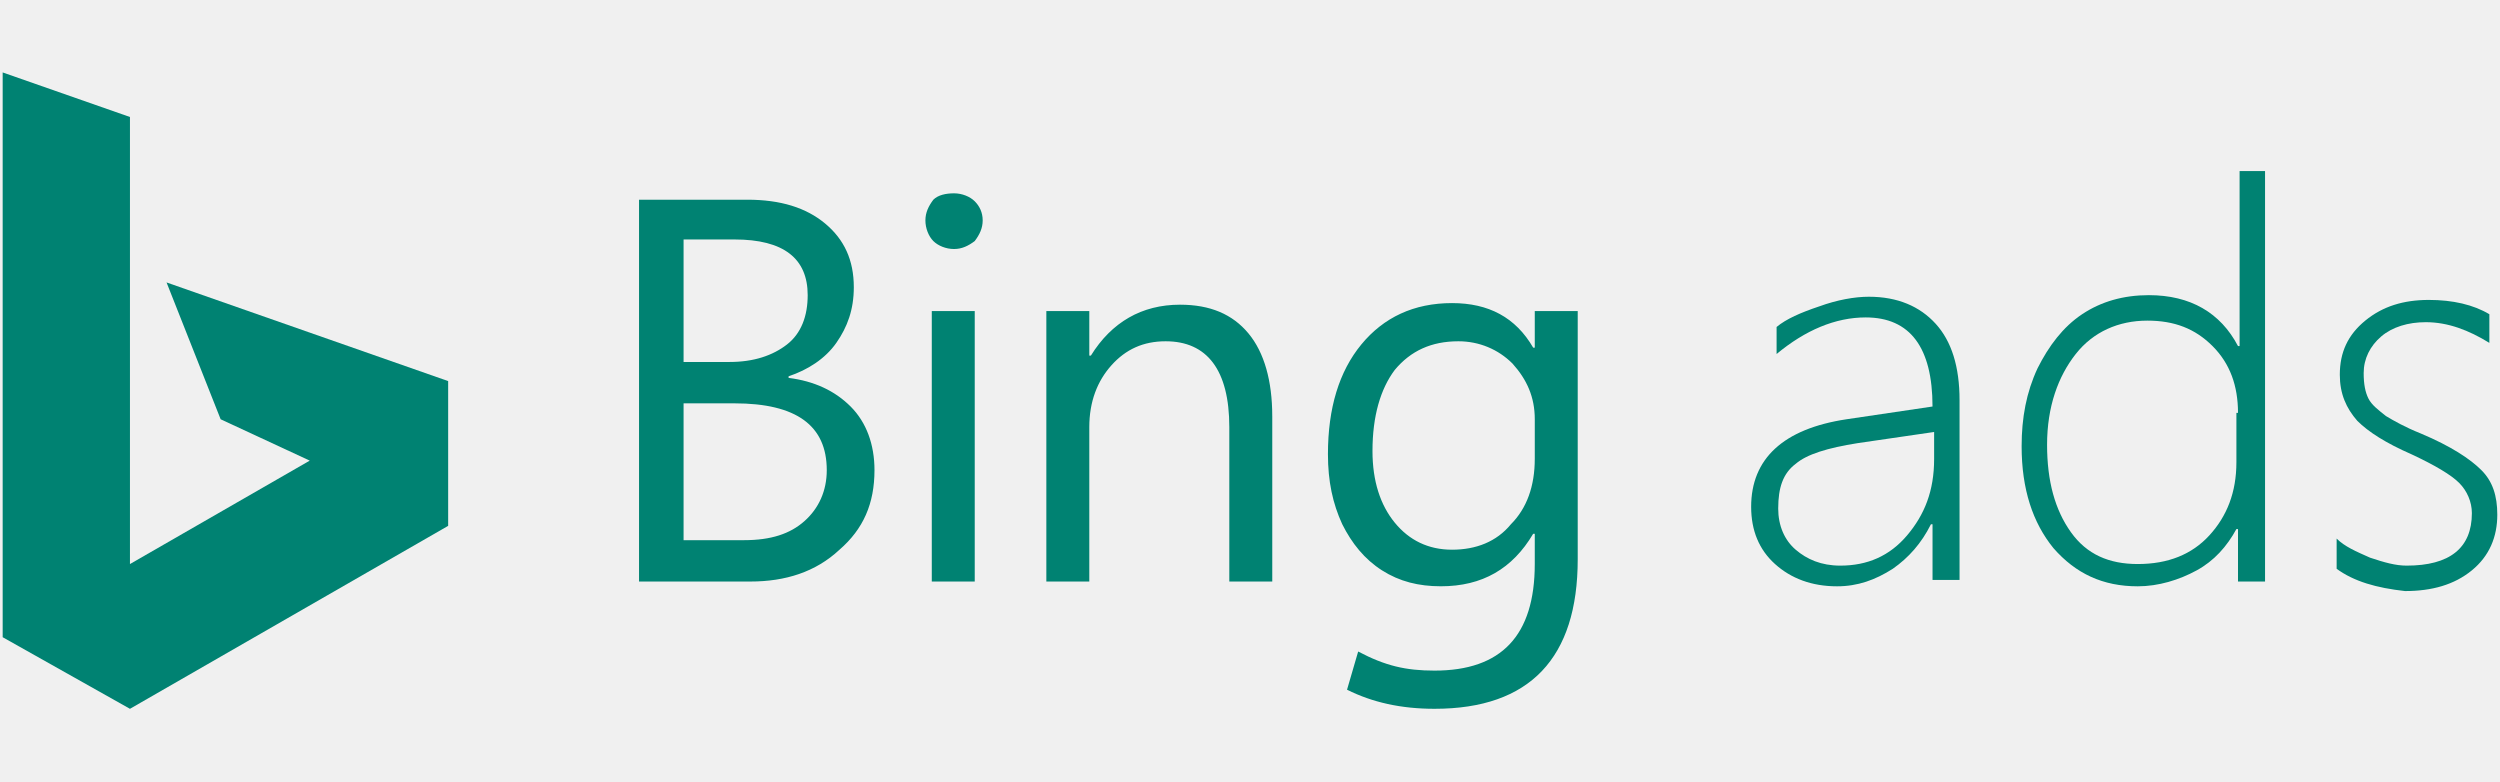
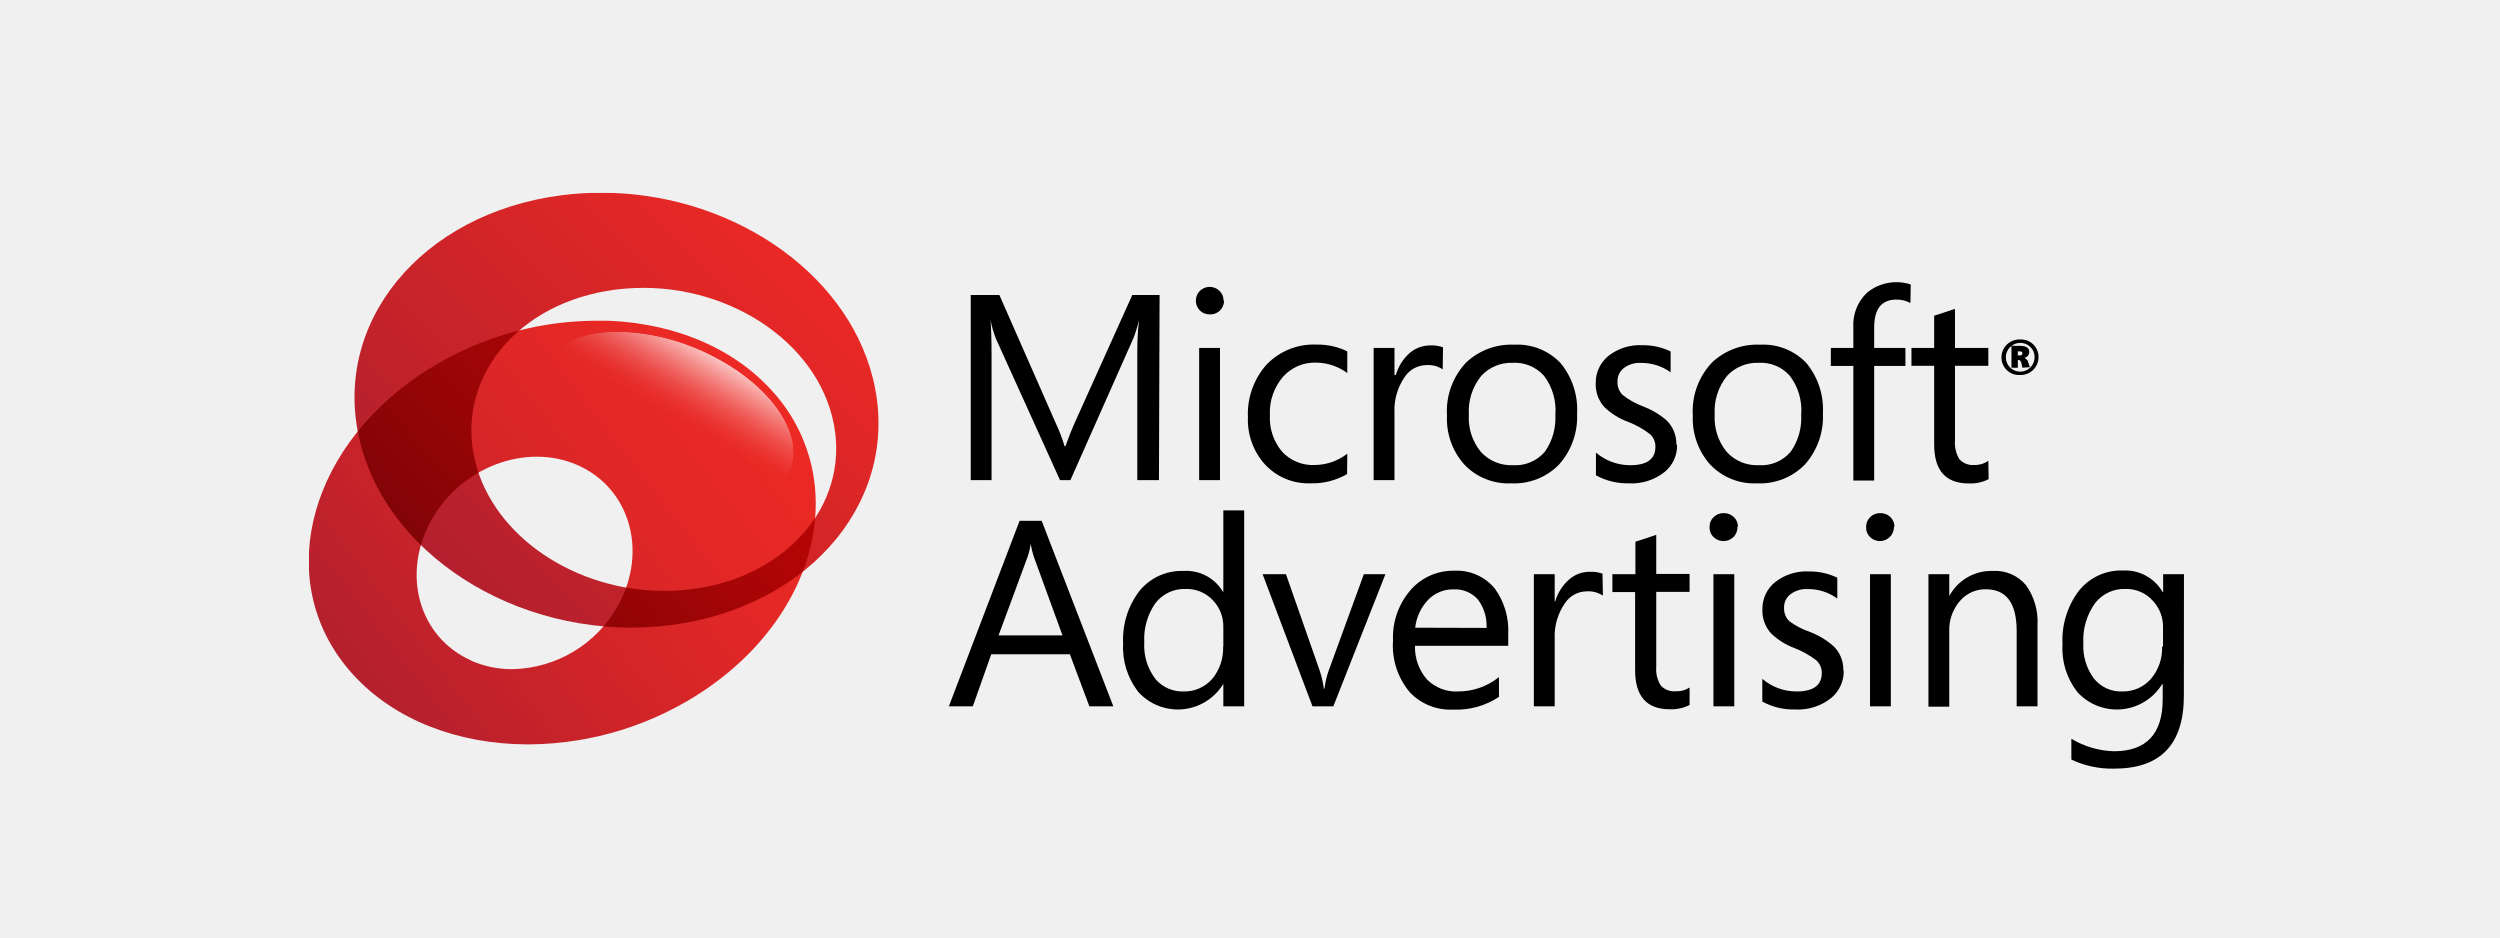
- <svg xmlns="http://www.w3.org/2000/svg" width="160" height="50">
-   <g>
-     <g id="svg_1" stroke="null">
-       <g id="svg_2" stroke="null">
-         <path fill="#008272" d="m123.682,37.117l0,-3.564l-0.102,0c-0.611,1.222 -1.426,2.138 -2.444,2.851c-1.12,0.713 -2.24,1.12 -3.564,1.12c-1.629,0 -2.953,-0.509 -3.971,-1.426c-1.018,-0.916 -1.527,-2.138 -1.527,-3.666c0,-3.055 2.036,-4.989 6.109,-5.6l5.498,-0.815c0,-3.767 -1.426,-5.702 -4.277,-5.702c-1.935,0 -3.869,0.815 -5.702,2.342l0,-1.731c0.611,-0.509 1.527,-0.916 2.749,-1.324c1.12,-0.407 2.24,-0.611 3.156,-0.611c1.833,0 3.258,0.611 4.277,1.731c1.018,1.12 1.527,2.749 1.527,4.887l0,11.506l-1.731,0zm-9.877,-4.582c0,1.12 0.407,2.036 1.12,2.647c0.713,0.611 1.629,1.018 2.851,1.018c1.731,0 3.156,-0.611 4.277,-1.935c1.12,-1.324 1.731,-2.851 1.731,-4.887l0,-1.731l-4.887,0.713c-1.935,0.305 -3.258,0.713 -3.971,1.324c-0.815,0.611 -1.12,1.527 -1.12,2.851z" id="svg_3" stroke="null" />
-         <path fill="#008272" d="m143.232,37.117l0,-3.258l-0.102,0c-0.611,1.12 -1.426,2.036 -2.546,2.647c-1.12,0.611 -2.444,1.018 -3.767,1.018c-2.24,0 -3.971,-0.815 -5.397,-2.444c-1.324,-1.629 -2.036,-3.767 -2.036,-6.517c0,-1.833 0.305,-3.462 1.018,-4.989c0.713,-1.426 1.629,-2.647 2.851,-3.462s2.647,-1.222 4.277,-1.222c2.647,0 4.582,1.12 5.702,3.258l0.102,0l0,-11.2l1.629,0l0,26.27l-1.731,0l0,-0.102zm0,-10.691c0,-1.731 -0.509,-3.156 -1.629,-4.277c-1.12,-1.12 -2.444,-1.629 -4.175,-1.629c-1.833,0 -3.462,0.713 -4.582,2.138s-1.833,3.36 -1.833,5.804c0,2.342 0.509,4.175 1.527,5.6c1.018,1.426 2.444,2.036 4.277,2.036c1.935,0 3.462,-0.611 4.582,-1.833c1.12,-1.222 1.731,-2.749 1.731,-4.684l0,-3.156l0.102,0z" id="svg_4" stroke="null" />
-         <path fill="#008272" d="m149.545,36.404l0,-1.935c0.509,0.509 1.222,0.815 2.138,1.222c0.916,0.305 1.629,0.509 2.342,0.509c2.749,0 4.175,-1.12 4.175,-3.36c0,-0.713 -0.305,-1.426 -0.815,-1.935c-0.509,-0.509 -1.527,-1.12 -3.055,-1.833c-1.629,-0.713 -2.749,-1.426 -3.462,-2.138c-0.713,-0.815 -1.12,-1.731 -1.12,-2.953c0,-1.426 0.509,-2.546 1.629,-3.462c1.12,-0.916 2.444,-1.324 4.073,-1.324c1.527,0 2.851,0.305 3.869,0.916l0,1.833c-1.324,-0.815 -2.647,-1.324 -4.073,-1.324c-1.12,0 -2.138,0.305 -2.851,0.916c-0.713,0.611 -1.12,1.426 -1.12,2.342c0,0.713 0.102,1.222 0.305,1.629c0.204,0.407 0.611,0.713 1.12,1.12c0.509,0.305 1.222,0.713 2.24,1.12c1.935,0.815 3.156,1.629 3.869,2.342c0.713,0.713 1.018,1.629 1.018,2.851c0,1.426 -0.509,2.647 -1.629,3.564c-1.12,0.916 -2.546,1.324 -4.277,1.324c-1.833,-0.204 -3.258,-0.611 -4.378,-1.426z" id="svg_5" stroke="null" />
+ <svg xmlns="http://www.w3.org/2000/svg" viewBox="0 0 240 90">
+   <defs>
+     <style>.cls-1{clip-path:url(#clip-path);filter:url(#luminosity-invert);}.cls-2{fill:none;}.cls-3{isolation:isolate;}.cls-4{clip-path:url(#clip-path-2);}.cls-5{fill:url(#linear-gradient);}.cls-6{clip-path:url(#clip-path-3);}.cls-7{mix-blend-mode:multiply;}.cls-8{clip-path:url(#clip-path-4);}.cls-9{fill:#ededee;}.cls-10{clip-path:url(#clip-path-6);}.cls-11{clip-path:url(#clip-path-7);}.cls-12{fill:url(#linear-gradient-2);}.cls-13{mask:url(#mask);}.cls-14{opacity:0.9;}.cls-15{clip-path:url(#clip-path-8);}.cls-16{fill:#fff;}.cls-17{clip-path:url(#clip-path-10);}.cls-18{clip-path:url(#clip-path-11);}.cls-19{fill:url(#linear-gradient-3);}</style>
+     <clipPath id="clip-path">
+       <rect class="cls-2" x="51.92" y="31.84" width="24.27" height="16.64" />
+     </clipPath>
+     <clipPath id="clip-path-2">
+       <path class="cls-2" d="M52.72,34.39c-2.4,3.32.73,8.59,7,11.77S73,49.24,75.38,45.94s-.73-8.59-7-11.78a20.55,20.55,0,0,0-9.07-2.32c-2.93,0-5.38.86-6.61,2.55" />
+     </clipPath>
+     <linearGradient id="linear-gradient" x1="-421.15" y1="282.12" x2="-419.31" y2="282.12" gradientTransform="matrix(4.04, 0, 0, -4.04, 1766.23, 1180.19)" gradientUnits="userSpaceOnUse">
+       <stop offset="0" stop-color="#fff" />
+       <stop offset="0.11" stop-color="#fafafa" />
+       <stop offset="0.24" stop-color="#ebebeb" />
+       <stop offset="0.39" stop-color="#d2d2d2" />
+       <stop offset="0.55" stop-color="#b0afaf" />
+       <stop offset="0.71" stop-color="#848282" />
+       <stop offset="0.88" stop-color="#4f4b4c" />
+       <stop offset="1" stop-color="#231f20" />
+     </linearGradient>
+     <clipPath id="clip-path-3">
+       <rect class="cls-2" x="29.65" y="18.5" width="180" height="55.26" />
+     </clipPath>
+     <clipPath id="clip-path-4">
+       <rect class="cls-2" x="34.35" y="31.73" width="43.9" height="28.55" />
+     </clipPath>
+     <clipPath id="clip-path-6">
+       <rect class="cls-2" x="29.65" y="30.79" width="48.66" height="40.69" />
+     </clipPath>
+     <clipPath id="clip-path-7">
+       <path class="cls-2" d="M45.24,63.41c-5-2.22-6.71-8.22-3.88-13.39s9.16-7.57,14.13-5.35,6.71,8.21,3.88,13.39A11.85,11.85,0,0,1,49.2,64.24a9.67,9.67,0,0,1-4-.83M57.05,30.79A30.5,30.5,0,0,0,40.28,36c-11.1,7.52-14,20.39-6.4,28.74,4,4.41,10.12,6.68,16.64,6.72h.37a30.56,30.56,0,0,0,16.79-5.23c6.88-4.67,10.6-11.38,10.63-17.8v-.19a15.92,15.92,0,0,0-4.22-10.75c-4-4.41-10.11-6.68-16.63-6.72Z" />
+     </clipPath>
+     <linearGradient id="linear-gradient-2" x1="-386.83" y1="352.33" x2="-385" y2="352.33" gradientTransform="matrix(-26.52, 0, 0, 26.52, -10180.61, -9292.79)" gradientUnits="userSpaceOnUse">
+       <stop offset="0" stop-color="#ed2924" />
+       <stop offset="0.25" stop-color="#e52825" />
+       <stop offset="0.64" stop-color="#cf2429" />
+       <stop offset="1" stop-color="#b4202d" />
+     </linearGradient>
+     <filter id="luminosity-invert" filterUnits="userSpaceOnUse" color-interpolation-filters="sRGB">
+       <feColorMatrix values="-1 0 0 0 1 0 -1 0 0 1 0 0 -1 0 1 0 0 0 1 0" />
+     </filter>
+     <mask id="mask" x="42.7" y="19.88" width="42.71" height="41.43" maskUnits="userSpaceOnUse">
+       <g class="cls-1">
+         <g class="cls-3">
+           <g class="cls-4">
+             <rect class="cls-5" x="49.56" y="24.33" width="28.97" height="32.53" transform="translate(-3.32 75.4) rotate(-59.69)" />
+           </g>
+         </g>
      </g>
-       <path fill="#008272" d="m98.226,29.378l0,-2.546c0,-1.426 -0.509,-2.546 -1.426,-3.564c-0.916,-0.916 -2.138,-1.426 -3.462,-1.426c-1.731,0 -3.055,0.611 -4.073,1.833c-0.916,1.222 -1.426,2.953 -1.426,5.193c0,1.935 0.509,3.462 1.426,4.582c0.916,1.12 2.138,1.731 3.666,1.731c1.527,0 2.851,-0.509 3.767,-1.629c1.018,-1.018 1.527,-2.444 1.527,-4.175m2.749,6.415c0,6.313 -3.055,9.571 -9.164,9.571c-2.138,0 -3.971,-0.407 -5.6,-1.222l0.713,-2.444c1.731,0.916 3.055,1.222 4.887,1.222c4.277,0 6.415,-2.24 6.415,-6.822l0,-1.935l-0.102,0c-1.324,2.24 -3.258,3.36 -5.906,3.36c-1.426,0 -2.647,-0.305 -3.767,-1.018c-1.12,-0.713 -1.935,-1.731 -2.546,-2.953c-0.611,-1.324 -0.916,-2.749 -0.916,-4.48c0,-2.953 0.713,-5.295 2.138,-7.026c1.426,-1.731 3.36,-2.647 5.804,-2.647c2.342,0 4.073,0.916 5.193,2.851l0.102,0l0,-2.342l2.749,0l0,15.884zm-19.55,-9.164c0,-2.24 -0.509,-4.073 -1.527,-5.295c-1.018,-1.222 -2.444,-1.833 -4.378,-1.833c-2.444,0 -4.378,1.12 -5.702,3.258l-0.102,0l0,-2.851l-2.749,0l0,17.31l2.749,0l0,-9.877c0,-1.629 0.509,-2.953 1.426,-3.971c0.916,-1.018 2.036,-1.527 3.462,-1.527c2.647,0 4.073,1.833 4.073,5.498l0,9.877l2.749,0l0,-10.59zm-19.041,-6.72l-2.749,0l0,17.31l2.749,0l0,-17.31zm0.509,-5.804c0,-0.509 -0.204,-0.916 -0.509,-1.222c-0.305,-0.305 -0.815,-0.509 -1.324,-0.509s-1.018,0.102 -1.324,0.407c-0.305,0.407 -0.509,0.815 -0.509,1.324c0,0.509 0.204,1.018 0.509,1.324c0.305,0.305 0.815,0.509 1.324,0.509c0.509,0 0.916,-0.204 1.324,-0.509c0.305,-0.407 0.509,-0.815 0.509,-1.324m-19.143,11.71l0,8.757l3.869,0c1.731,0 2.953,-0.407 3.869,-1.222c0.916,-0.815 1.426,-1.935 1.426,-3.258c0,-2.851 -1.935,-4.277 -5.906,-4.277l-3.258,0zm0,-10.488l0,7.84l2.953,0c1.527,0 2.749,-0.407 3.666,-1.12c0.916,-0.713 1.324,-1.833 1.324,-3.156c0,-2.342 -1.527,-3.564 -4.684,-3.564l-3.258,0zm-2.851,21.892l0,-24.437l6.924,0c2.138,0 3.767,0.509 4.989,1.527c1.222,1.018 1.833,2.342 1.833,4.073c0,1.426 -0.407,2.546 -1.12,3.564c-0.713,1.018 -1.833,1.731 -3.055,2.138l0,0.102c1.629,0.204 2.953,0.815 3.971,1.833c1.018,1.018 1.527,2.444 1.527,4.073c0,2.138 -0.713,3.767 -2.24,5.091c-1.527,1.426 -3.462,2.036 -5.702,2.036l-7.128,0z" id="svg_6" stroke="null" />
-       <polygon fill="#008272" points="10.659,18.076 14.121,26.833 19.823,29.48 8.317,36.099 8.317,7.487 0.171,4.636 0.171,40.782 8.317,45.364 28.682,33.655 28.682,24.389 " id="svg_7" stroke="null" />
+     </mask>
+     <clipPath id="clip-path-8">
+       <rect class="cls-2" x="51.92" y="31.84" width="24.27" height="16.64" />
+     </clipPath>
+     <clipPath id="clip-path-10">
+       <rect class="cls-2" x="34.03" y="18.5" width="50.3" height="41.77" />
+     </clipPath>
+     <clipPath id="clip-path-11">
+       <path class="cls-2" d="M45.63,44.36c-2-7.94,4-15.36,13.49-16.56S77.88,32.05,79.89,40s-4,15.36-13.48,16.56a21.24,21.24,0,0,1-2.63.17c-8.5,0-16.32-5.16-18.15-12.36M57.73,18.5a30,30,0,0,0-3.78.24C40.37,20.47,31.7,31.12,34.59,42.52S50.84,61.76,64.42,60,86.67,47.65,83.78,36.25C81.16,25.91,69.93,18.5,57.73,18.5Z" />
+     </clipPath>
+     <linearGradient id="linear-gradient-3" x1="-391.11" y1="331.72" x2="-389.28" y2="331.72" gradientTransform="matrix(25.87, 0, 0, -25.87, 10155.97, 8622.21)" gradientUnits="userSpaceOnUse">
+       <stop offset="0" stop-color="#b4202d" />
+       <stop offset="0.99" stop-color="#ed2924" />
+       <stop offset="1" stop-color="#ed2924" />
+     </linearGradient>
+   </defs>
+   <g class="cls-3">
+     <g id="Export">
+       <g class="cls-6">
+         <path d="M111.26,46.09h-2.08V34.16c0-.94,0-2.09.17-3.45h0a13,13,0,0,1-.53,1.73l-6.06,13.65h-1L95.62,32.54a9.93,9.93,0,0,1-.53-1.83h0c.06.71.1,1.87.1,3.47V46.09h-2V28.32h2.75l5.45,12.39a15.14,15.14,0,0,1,.81,2.13h.08c.36-1,.64-1.7.86-2.18l5.56-12.34h2.62Z" />
+         <path d="M117.51,28.86a1.28,1.28,0,0,1-.39.94,1.31,1.31,0,0,1-1,.38,1.29,1.29,0,0,1-.93-.37,1.34,1.34,0,0,1,0-1.89,1.35,1.35,0,0,1,1.88,0,1.24,1.24,0,0,1,.39.94m-.34,17.23h-2V33.4h2Z" />
+         <path d="M129.32,45.51a6.62,6.62,0,0,1-3.48.89,5.7,5.7,0,0,1-4.4-1.81,6.38,6.38,0,0,1-1.64-4.53A7.12,7.12,0,0,1,121.59,35a6.28,6.28,0,0,1,4.82-1.92,6.42,6.42,0,0,1,2.93.65v2.08a5.14,5.14,0,0,0-3-1,4.08,4.08,0,0,0-3.16,1.35,5.24,5.24,0,0,0-1.27,3.69,5,5,0,0,0,1.17,3.51,4,4,0,0,0,3.14,1.28,5.13,5.13,0,0,0,3.12-1.09Z" />
+         <path d="M138.5,35.46a2.45,2.45,0,0,0-1.55-.41,2.53,2.53,0,0,0-2.08,1.11,5.58,5.58,0,0,0-1,3.46v6.47h-2V33.4h2V36H134a4.45,4.45,0,0,1,1.37-2.15,3.05,3.05,0,0,1,1.94-.69,3.16,3.16,0,0,1,1.22.18Z" />
+         <path d="M151.4,39.7a6.87,6.87,0,0,1-1.71,4.87,6,6,0,0,1-4.61,1.83,5.82,5.82,0,0,1-4.53-1.83,6.6,6.6,0,0,1-1.64-4.68,6.79,6.79,0,0,1,1.86-5.11,6.32,6.32,0,0,1,4.61-1.69,5.7,5.7,0,0,1,4.43,1.76,7,7,0,0,1,1.59,4.85m-2.08.07a5.46,5.46,0,0,0-1.11-3.71,3.73,3.73,0,0,0-3-1.23,3.91,3.91,0,0,0-3,1.24,5.38,5.38,0,0,0-1.2,3.75,5.12,5.12,0,0,0,1.15,3.56,3.94,3.94,0,0,0,3.09,1.28,3.71,3.71,0,0,0,3.06-1.3,5.58,5.58,0,0,0,1-3.59" />
+         <path d="M161,42.69a3.27,3.27,0,0,1-1.16,2.59,5.07,5.07,0,0,1-3.48,1.12,6.23,6.23,0,0,1-3.15-.77V43.45a5.07,5.07,0,0,0,3.29,1.21c1.62,0,2.42-.59,2.42-1.77a1.59,1.59,0,0,0-.53-1.22,8.42,8.42,0,0,0-2.09-1.17A6.47,6.47,0,0,1,154,39.06a3.24,3.24,0,0,1-.81-2.29,3.31,3.31,0,0,1,1.25-2.63,4.86,4.86,0,0,1,3.23-1,6,6,0,0,1,2.71.6v2a4.78,4.78,0,0,0-2.87-.9,2.46,2.46,0,0,0-1.63.5,1.57,1.57,0,0,0-.6,1.27,1.68,1.68,0,0,0,.5,1.31A7.37,7.37,0,0,0,157.69,39,7.54,7.54,0,0,1,160,40.36a3.15,3.15,0,0,1,.93,2.33" />
+         <path d="M175,39.7a6.87,6.87,0,0,1-1.71,4.87,6,6,0,0,1-4.61,1.83,5.82,5.82,0,0,1-4.53-1.83,6.64,6.64,0,0,1-1.64-4.68,6.79,6.79,0,0,1,1.86-5.11,6.32,6.32,0,0,1,4.61-1.69,5.7,5.7,0,0,1,4.43,1.76A7,7,0,0,1,175,39.7m-2.08.07a5.46,5.46,0,0,0-1.11-3.71,3.71,3.71,0,0,0-3-1.23,3.93,3.93,0,0,0-3,1.24,5.38,5.38,0,0,0-1.2,3.75,5.16,5.16,0,0,0,1.15,3.56,3.94,3.94,0,0,0,3.09,1.28,3.69,3.69,0,0,0,3.06-1.3,5.58,5.58,0,0,0,1-3.59" />
+         <path d="M183.4,29.09a2.75,2.75,0,0,0-1.35-.33c-1.42,0-2.13.89-2.13,2.69V33.4h3v1.73h-3v11h-2v-11h-2.16V33.4h2.16v-2a4.24,4.24,0,0,1,1.3-3.29,4.43,4.43,0,0,1,4.21-.8Z" />
+         <path d="M190.91,46a3.79,3.79,0,0,1-1.91.41c-2.21,0-3.32-1.24-3.32-3.74V35.12H183.5V33.4h2.18V30.31l2-.66V33.4h3.2v1.72h-3.2v7.16a3,3,0,0,0,.43,1.82,1.77,1.77,0,0,0,1.45.54,2.14,2.14,0,0,0,1.32-.41Z" />
+         <path d="M106.88,67.81h-2.3l-1.87-5H95.16l-1.77,5h-2.3L97.88,50H100ZM102,61,99.23,53.4a9.56,9.56,0,0,1-.29-1.2h0a6,6,0,0,1-.27,1.2L95.86,61Z" />
+         <path d="M119.44,67.81h-2V65.65h0a5.11,5.11,0,0,1-8.13.81,6.91,6.91,0,0,1-1.49-4.69,7.66,7.66,0,0,1,1.59-5.07,5.22,5.22,0,0,1,4.22-1.89,4.1,4.1,0,0,1,3.81,2.06h0V49h2Zm-2-5.74V60.2a3.6,3.6,0,0,0-1-2.57,3.43,3.43,0,0,0-2.6-1.09,3.52,3.52,0,0,0-2.92,1.36,6,6,0,0,0-1.07,3.76,5.28,5.28,0,0,0,1.1,3.56,3.39,3.39,0,0,0,2.66,1.16,3.53,3.53,0,0,0,2.81-1.26,4.63,4.63,0,0,0,1-3.05" />
+         <path d="M133,55.12,128,67.81h-2l-4.79-12.69h2.24l3.22,9.2a9.08,9.08,0,0,1,.42,1.79h.06a7.89,7.89,0,0,1,.4-1.72l3.38-9.27Z" />
+         <path d="M144.79,62h-8.95A4.69,4.69,0,0,0,137,65.24a3.93,3.93,0,0,0,3,1.14A6.23,6.23,0,0,0,143.9,65v1.9a7.32,7.32,0,0,1-4.41,1.22,5.35,5.35,0,0,1-4.12-1.63,6.93,6.93,0,0,1-1.64-5,6.92,6.92,0,0,1,1.77-4.94,5.39,5.39,0,0,1,4.07-1.76,4.73,4.73,0,0,1,3.94,1.72,6.85,6.85,0,0,1,1.28,4.37Zm-2.08-1.72a4.18,4.18,0,0,0-.81-2.7,2.9,2.9,0,0,0-2.36-1,3.3,3.3,0,0,0-2.44,1,4.63,4.63,0,0,0-1.24,2.68Z" />
+         <path d="M153.88,57.18a2.49,2.49,0,0,0-1.55-.41,2.52,2.52,0,0,0-2.08,1.11,5.58,5.58,0,0,0-1,3.46v6.47h-2V55.12h2v2.61h.05a4.48,4.48,0,0,1,1.38-2.14,3,3,0,0,1,1.94-.7,3.2,3.2,0,0,1,1.22.18Z" />
+         <path d="M162.2,67.68a3.87,3.87,0,0,1-1.91.41q-3.31,0-3.32-3.74V56.84h-2.18V55.12H157V52c.65-.2,1.32-.42,2-.66v3.76h3.2v1.72H159V64a2.94,2.94,0,0,0,.44,1.82,1.75,1.75,0,0,0,1.45.54A2.17,2.17,0,0,0,162.2,66Z" />
+         <path d="M166.79,50.57a1.3,1.3,0,0,1-.39,1,1.38,1.38,0,0,1-1.89,0,1.27,1.27,0,0,1-.39-1,1.24,1.24,0,0,1,.39-.93,1.31,1.31,0,0,1,.94-.38,1.35,1.35,0,0,1,1,.38,1.24,1.24,0,0,1,.39.93m-.35,17.24h-2V55.12h2Z" />
+         <path d="M177,64.41A3.31,3.31,0,0,1,175.8,67a5.1,5.1,0,0,1-3.48,1.11,6.21,6.21,0,0,1-3.14-.76V65.17a5.05,5.05,0,0,0,3.29,1.21c1.61,0,2.42-.59,2.42-1.77a1.6,1.6,0,0,0-.54-1.23,8.44,8.44,0,0,0-2.07-1.16A6.43,6.43,0,0,1,170,60.78a3.24,3.24,0,0,1-.81-2.29,3.28,3.28,0,0,1,1.25-2.63,4.85,4.85,0,0,1,3.22-1,6,6,0,0,1,2.72.6v2a4.74,4.74,0,0,0-2.87-.91,2.52,2.52,0,0,0-1.63.5,1.57,1.57,0,0,0-.61,1.28,1.69,1.69,0,0,0,.51,1.31,7.13,7.13,0,0,0,1.91,1,7.54,7.54,0,0,1,2.34,1.4,3.13,3.13,0,0,1,.93,2.33" />
+         <path d="M181.82,50.57a1.35,1.35,0,0,1-2.28,1,1.27,1.27,0,0,1-.39-1,1.24,1.24,0,0,1,.39-.93,1.31,1.31,0,0,1,.94-.38,1.35,1.35,0,0,1,1,.38,1.28,1.28,0,0,1,.39.93m-.35,17.24h-2V55.12h2Z" />
+         <path d="M195.6,67.81h-2V60.57c0-2.68-1-4-2.95-4a3.2,3.2,0,0,0-2.52,1.15,4.22,4.22,0,0,0-1,2.88v7.24h-2V55.12h2v2.1h0a4.58,4.58,0,0,1,4.17-2.41,3.85,3.85,0,0,1,3.19,1.36A6,6,0,0,1,195.6,60Z" />
+         <path d="M209.65,66.79q0,7-6.69,7a9.15,9.15,0,0,1-4.11-.87v-2a8.39,8.39,0,0,0,4.08,1.2q4.69,0,4.69-5V65.67h-.05a5.11,5.11,0,0,1-8.14.77A6.73,6.73,0,0,1,198,61.87a7.87,7.87,0,0,1,1.53-5.1,5.17,5.17,0,0,1,4.28-2,4.13,4.13,0,0,1,3.8,2.06h.05V55.12h2Zm-2-4.72V60.2a3.61,3.61,0,0,0-1-2.55,3.38,3.38,0,0,0-2.58-1.11,3.54,3.54,0,0,0-2.92,1.33A6.06,6.06,0,0,0,200,61.75a5.23,5.23,0,0,0,1,3.37,3.31,3.31,0,0,0,2.71,1.26,3.54,3.54,0,0,0,2.78-1.21,4.51,4.51,0,0,0,1.07-3.1" />
+         <path d="M193.92,36a1.68,1.68,0,0,1-1.78-1.7,1.72,1.72,0,0,1,1.79-1.71,1.68,1.68,0,0,1,1.77,1.71,1.72,1.72,0,0,1-1.78,1.7m0-3.08a1.38,1.38,0,1,0,1.4,1.38,1.35,1.35,0,0,0-1.4-1.38m.23,2.38-.12-.55-.16-.19h-.16v.74h-.61V33.2h.83c.74,0,.88.32.88.61a.55.55,0,0,1-.45.53h0l.29.27.22.64Zm-.25-1.57h-.19v.39h.23a.19.19,0,0,0,.21-.2c0-.1-.07-.19-.25-.19" />
+         <g class="cls-7">
+           <g class="cls-8">
+             <g class="cls-8">
+               <path class="cls-9" d="M66.42,56.55a20.85,20.85,0,0,1-6.32-.16,11.88,11.88,0,0,1-.74,1.69,11.69,11.69,0,0,1-1.46,2.07A29.5,29.5,0,0,0,64.4,60a25.86,25.86,0,0,0,12.66-5.12,18.49,18.49,0,0,0,1.18-5.18,16.41,16.41,0,0,1-11.82,6.81M34.35,41.44c.07.4.15.81.26,1.21a20.7,20.7,0,0,0,5.81,9.68,11.25,11.25,0,0,1,.94-2.3,12.07,12.07,0,0,1,4.58-4.66c-.1-.3-.19-.61-.27-.92a12.41,12.41,0,0,1,4.2-12.72A30.34,30.34,0,0,0,40.26,36a26.81,26.81,0,0,0-5.91,5.4" />
+             </g>
+           </g>
+         </g>
+         <g class="cls-7">
+           <g class="cls-10">
+             <g class="cls-11">
+               <rect class="cls-12" x="19.3" y="19.12" width="66.03" height="64.02" transform="translate(-20.36 42.76) rotate(-37.78)" />
+             </g>
+           </g>
+         </g>
+         <g class="cls-13">
+           <g class="cls-14">
+             <g class="cls-15">
+               <g class="cls-15">
+                 <path class="cls-16" d="M75.38,45.93C73,49.24,66,49.34,59.7,46.16s-9.38-8.46-7-11.77S62.14,31,68.4,34.16s9.38,8.46,7,11.77" />
+               </g>
+             </g>
+           </g>
+         </g>
+         <g class="cls-7">
+           <g class="cls-17">
+             <g class="cls-18">
+               <rect class="cls-19" x="24.46" y="5.4" width="69.46" height="69.46" transform="translate(-11.04 53.6) rotate(-45)" />
+             </g>
+           </g>
+         </g>
+       </g>
    </g>
  </g>
</svg>
